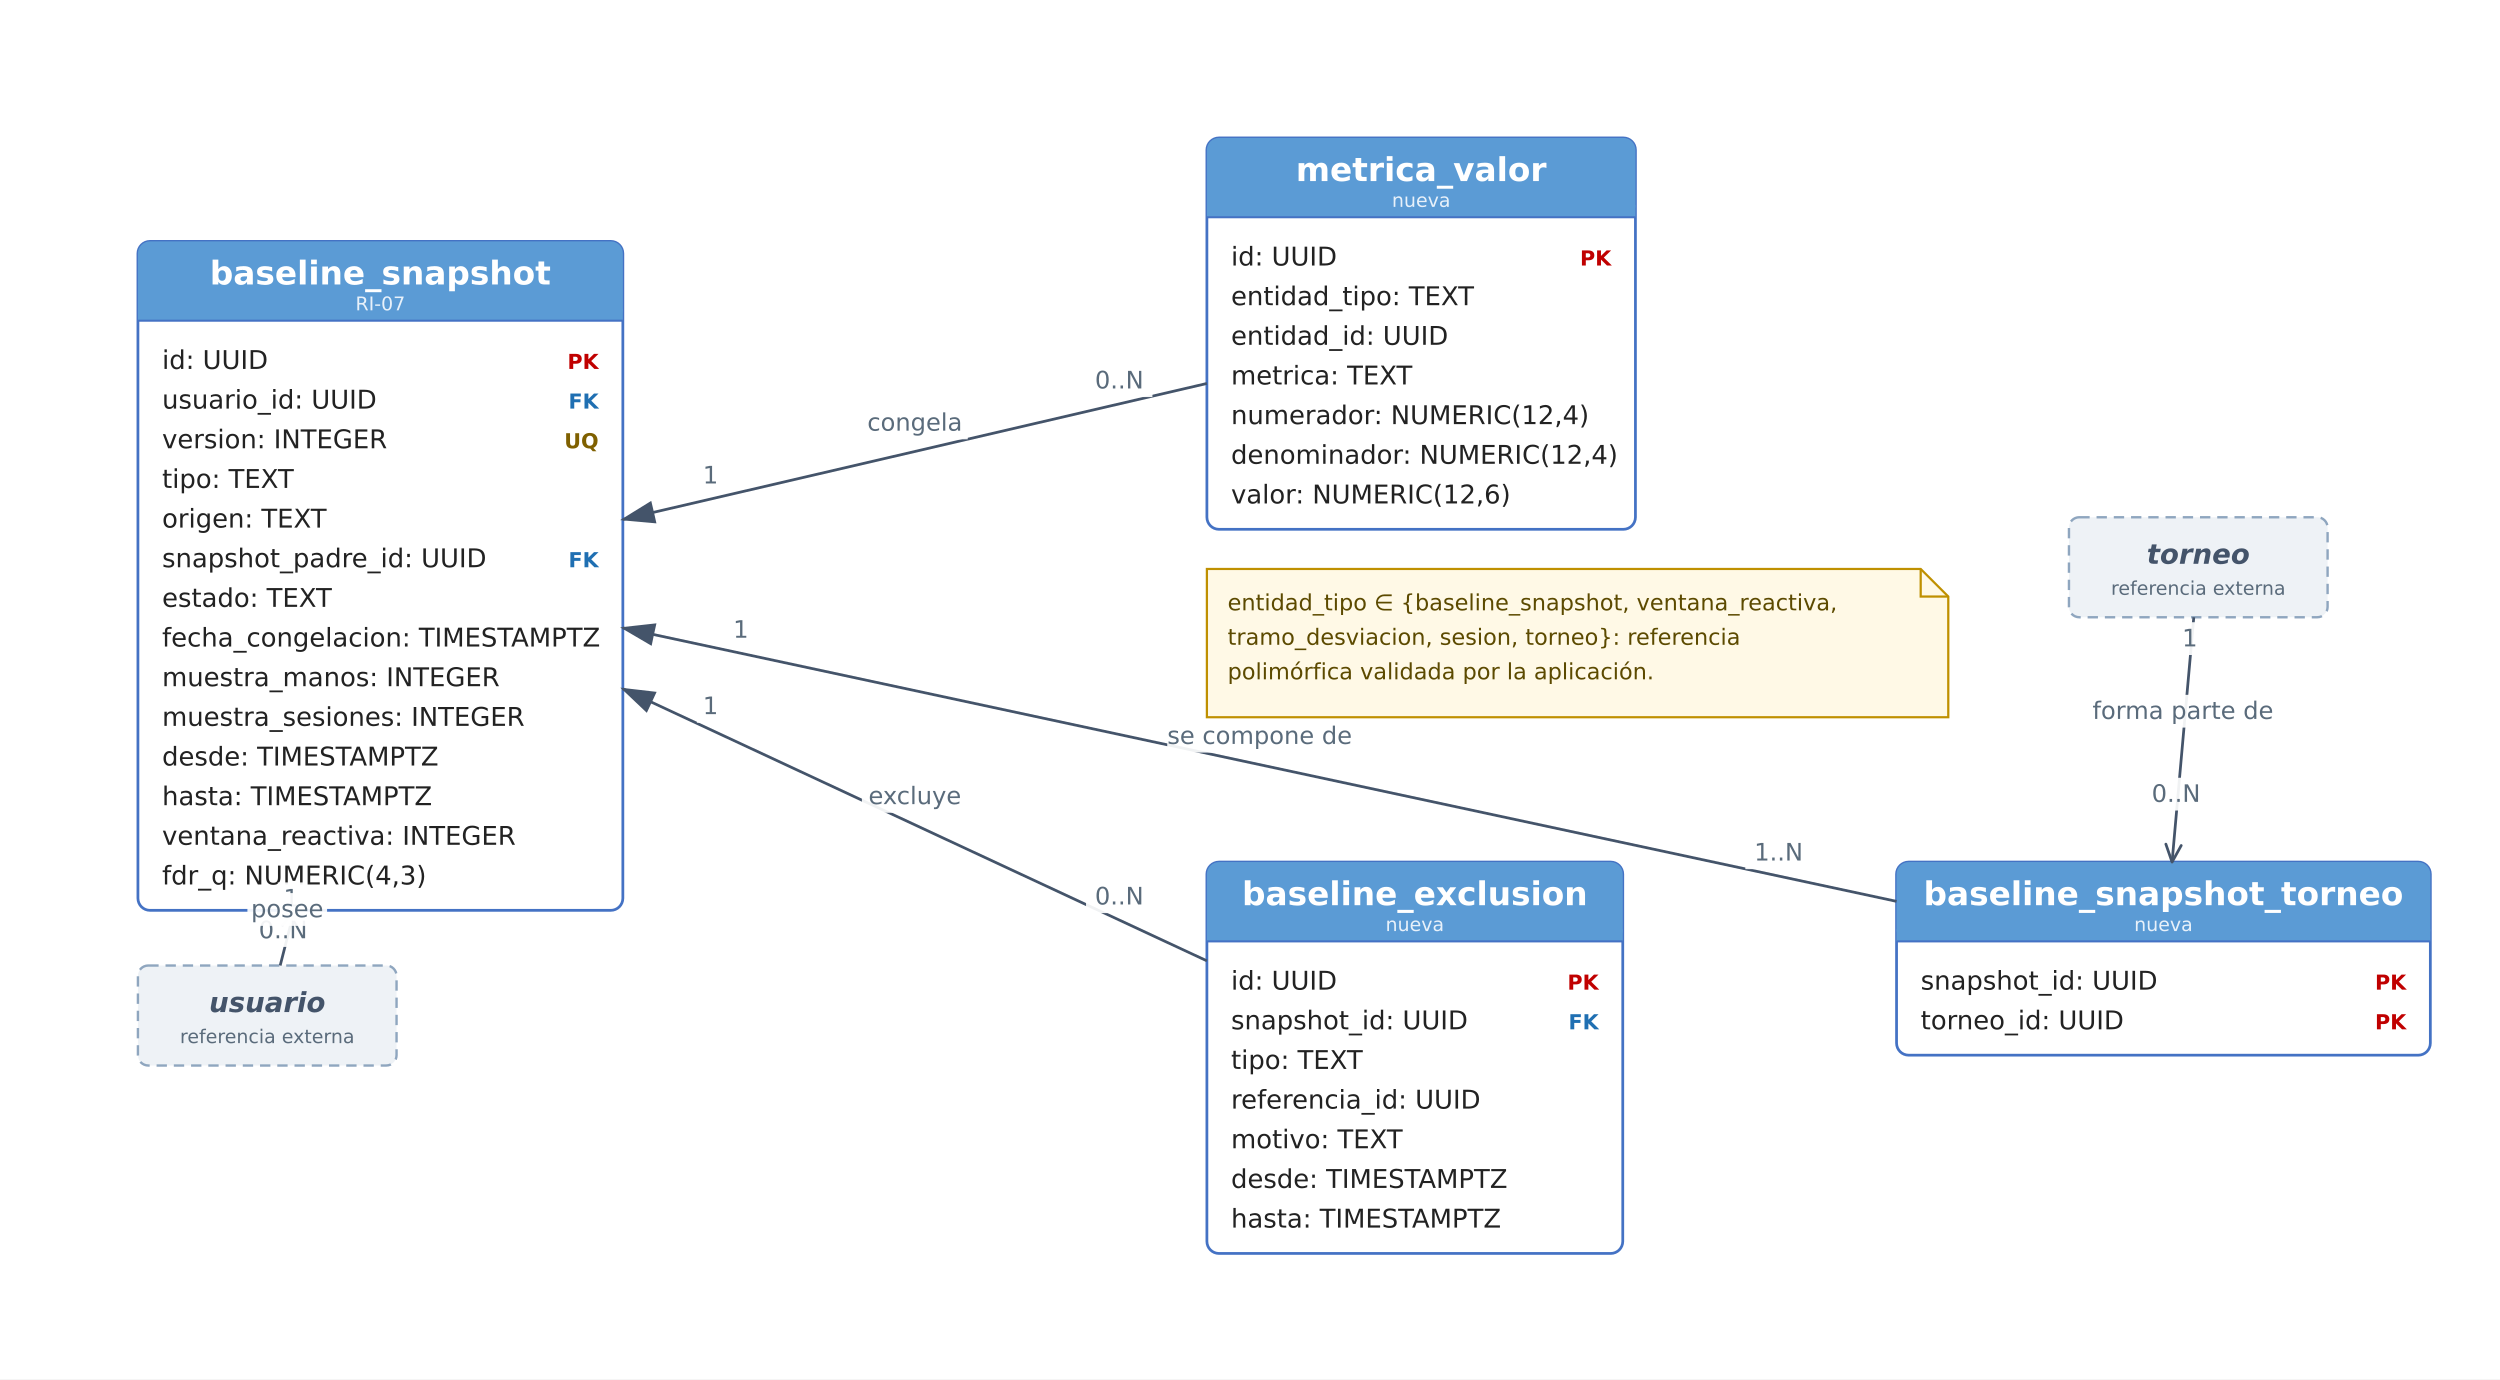
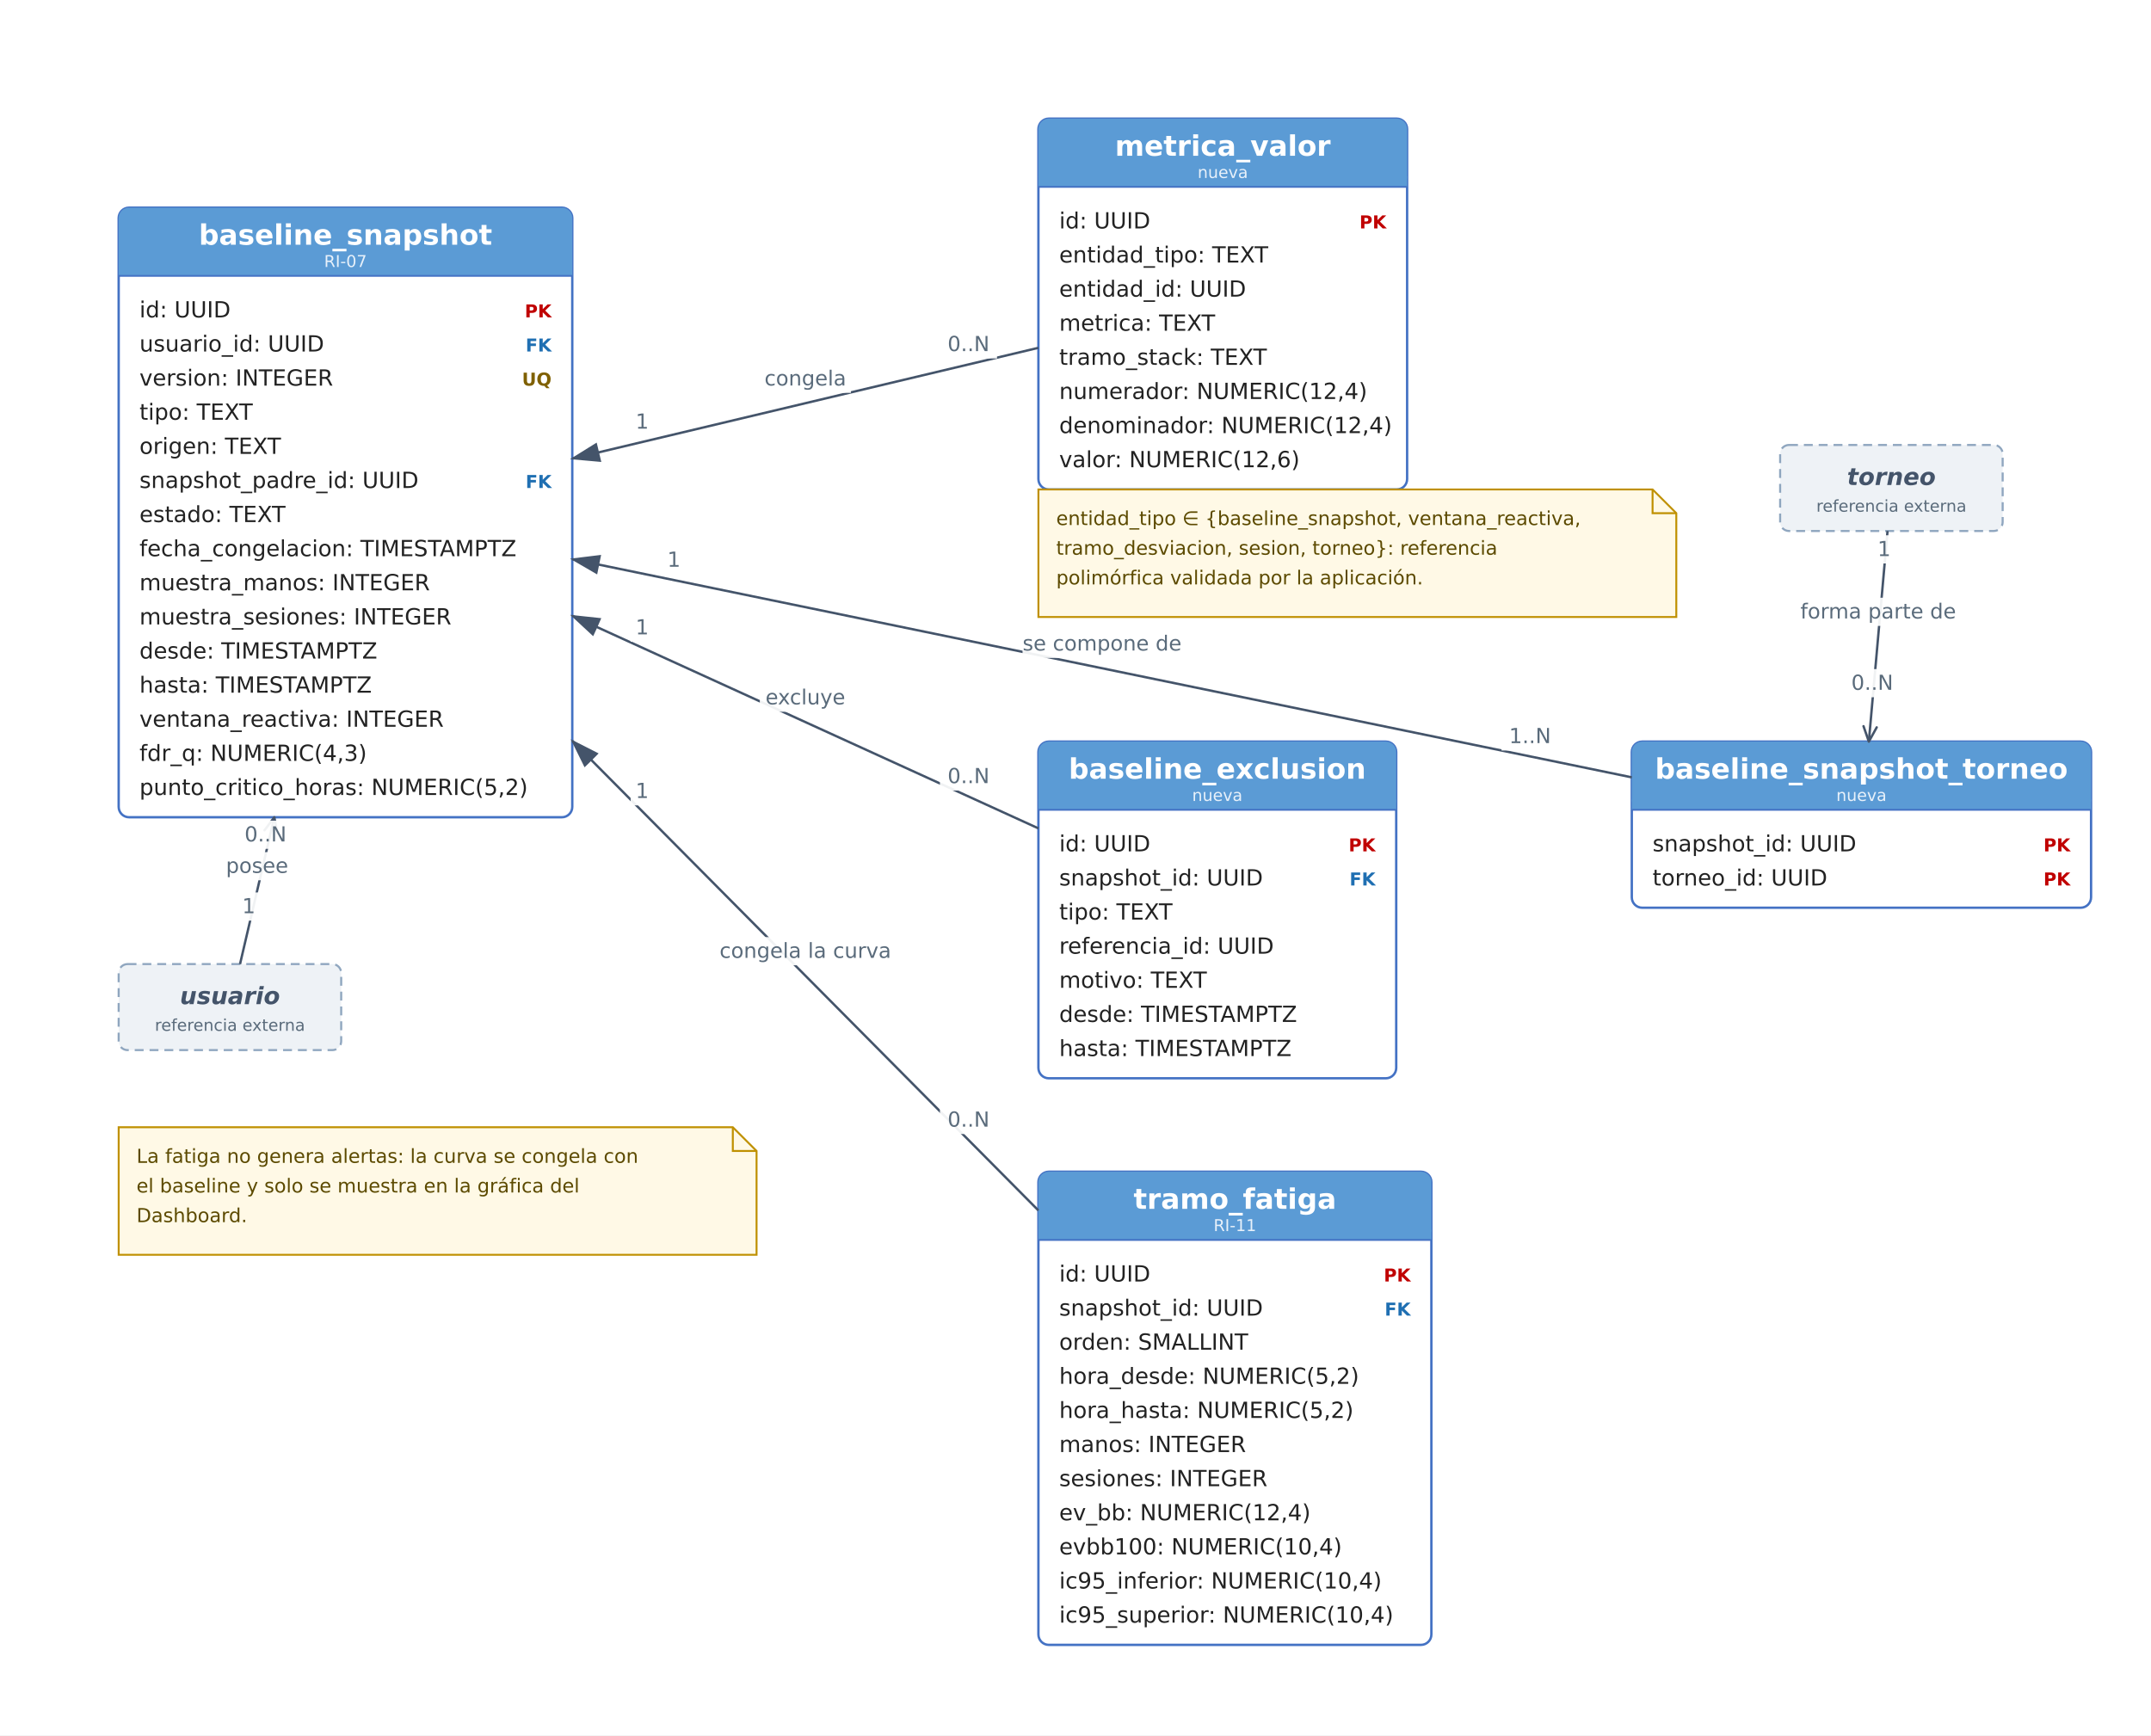
- <svg xmlns="http://www.w3.org/2000/svg" width="1450" height="800" viewBox="0 0 1450 800">
-   <rect width="1450" height="800" fill="#FFFFFF" />
+ <svg xmlns="http://www.w3.org/2000/svg" width="1450" height="1170" viewBox="0 0 1450 1170">
+   <rect width="1450" height="1170" fill="#FFFFFF" />
  <g>
-     <rect x="80" y="140" width="281.25" height="388" rx="7" fill="#FFFFFF" stroke="#4472C4" stroke-width="1.6" />
-     <rect x="80" y="140" width="281.25" height="46" rx="7" fill="#5B9BD5" />
-     <rect x="80" y="179" width="281.25" height="7" fill="#5B9BD5" />
-     <text x="220.6" y="165.0" font-family="DejaVu Sans" font-size="19" fill="#FFFFFF" font-weight="bold" text-anchor="middle">baseline_snapshot</text>
-     <text x="220.6" y="180.0" font-family="DejaVu Sans" font-size="11" fill="#E8F1FA" text-anchor="middle">RI-07</text>
-     <line x1="80" y1="186" x2="361.25" y2="186" stroke="#4472C4" stroke-width="1.2" />
+     <rect x="80" y="140" width="305.775" height="411" rx="7" fill="#FFFFFF" stroke="#4472C4" stroke-width="1.6" />
+     <rect x="80" y="140" width="305.775" height="46" rx="7" fill="#5B9BD5" />
+     <rect x="80" y="179" width="305.775" height="7" fill="#5B9BD5" />
+     <text x="232.9" y="165.0" font-family="DejaVu Sans" font-size="19" fill="#FFFFFF" font-weight="bold" text-anchor="middle">baseline_snapshot</text>
+     <text x="232.9" y="180.0" font-family="DejaVu Sans" font-size="11" fill="#E8F1FA" text-anchor="middle">RI-07</text>
+     <line x1="80" y1="186" x2="385.775" y2="186" stroke="#4472C4" stroke-width="1.2" />
    <text x="94.0" y="214.0" font-family="DejaVu Sans" font-size="15" fill="#222222" text-anchor="start">id: UUID</text>
-     <text x="347.2" y="214.0" font-family="DejaVu Sans" font-size="12" fill="#C00000" font-weight="bold" text-anchor="end">PK</text>
+     <text x="371.8" y="214.0" font-family="DejaVu Sans" font-size="12" fill="#C00000" font-weight="bold" text-anchor="end">PK</text>
    <text x="94.0" y="237.0" font-family="DejaVu Sans" font-size="15" fill="#222222" text-anchor="start">usuario_id: UUID</text>
-     <text x="347.2" y="237.0" font-family="DejaVu Sans" font-size="12" fill="#1F6FB2" font-weight="bold" text-anchor="end">FK</text>
+     <text x="371.8" y="237.0" font-family="DejaVu Sans" font-size="12" fill="#1F6FB2" font-weight="bold" text-anchor="end">FK</text>
    <text x="94.0" y="260.0" font-family="DejaVu Sans" font-size="15" fill="#222222" text-anchor="start">version: INTEGER</text>
-     <text x="347.2" y="260.0" font-family="DejaVu Sans" font-size="12" fill="#7F6000" font-weight="bold" text-anchor="end">UQ</text>
+     <text x="371.8" y="260.0" font-family="DejaVu Sans" font-size="12" fill="#7F6000" font-weight="bold" text-anchor="end">UQ</text>
    <text x="94.0" y="283.0" font-family="DejaVu Sans" font-size="15" fill="#222222" text-anchor="start">tipo: TEXT</text>
    <text x="94.0" y="306.0" font-family="DejaVu Sans" font-size="15" fill="#222222" text-anchor="start">origen: TEXT</text>
    <text x="94.0" y="329.0" font-family="DejaVu Sans" font-size="15" fill="#222222" text-anchor="start">snapshot_padre_id: UUID</text>
-     <text x="347.2" y="329.0" font-family="DejaVu Sans" font-size="12" fill="#1F6FB2" font-weight="bold" text-anchor="end">FK</text>
+     <text x="371.8" y="329.0" font-family="DejaVu Sans" font-size="12" fill="#1F6FB2" font-weight="bold" text-anchor="end">FK</text>
    <text x="94.0" y="352.0" font-family="DejaVu Sans" font-size="15" fill="#222222" text-anchor="start">estado: TEXT</text>
    <text x="94.0" y="375.0" font-family="DejaVu Sans" font-size="15" fill="#222222" text-anchor="start">fecha_congelacion: TIMESTAMPTZ</text>
    <text x="94.0" y="398.0" font-family="DejaVu Sans" font-size="15" fill="#222222" text-anchor="start">muestra_manos: INTEGER</text>
    <text x="94.0" y="421.0" font-family="DejaVu Sans" font-size="15" fill="#222222" text-anchor="start">muestra_sesiones: INTEGER</text>
    <text x="94.0" y="444.0" font-family="DejaVu Sans" font-size="15" fill="#222222" text-anchor="start">desde: TIMESTAMPTZ</text>
    <text x="94.0" y="467.0" font-family="DejaVu Sans" font-size="15" fill="#222222" text-anchor="start">hasta: TIMESTAMPTZ</text>
    <text x="94.0" y="490.0" font-family="DejaVu Sans" font-size="15" fill="#222222" text-anchor="start">ventana_reactiva: INTEGER</text>
    <text x="94.0" y="513.0" font-family="DejaVu Sans" font-size="15" fill="#222222" text-anchor="start">fdr_q: NUMERIC(4,3)</text>
+     <text x="94.0" y="536.0" font-family="DejaVu Sans" font-size="15" fill="#222222" text-anchor="start">punto_critico_horas: NUMERIC(5,2)</text>
  </g>
  <g>
-     <rect x="700" y="80" width="248.55" height="227" rx="7" fill="#FFFFFF" stroke="#4472C4" stroke-width="1.6" />
+     <rect x="700" y="80" width="248.55" height="250" rx="7" fill="#FFFFFF" stroke="#4472C4" stroke-width="1.6" />
    <rect x="700" y="80" width="248.55" height="46" rx="7" fill="#5B9BD5" />
    <rect x="700" y="119" width="248.55" height="7" fill="#5B9BD5" />
    <text x="824.3" y="105.0" font-family="DejaVu Sans" font-size="19" fill="#FFFFFF" font-weight="bold" text-anchor="middle">metrica_valor</text>
    <text x="824.3" y="120.0" font-family="DejaVu Sans" font-size="11" fill="#E8F1FA" text-anchor="middle">nueva</text>
    <line x1="700" y1="126" x2="948.55" y2="126" stroke="#4472C4" stroke-width="1.2" />
    <text x="714.0" y="154.0" font-family="DejaVu Sans" font-size="15" fill="#222222" text-anchor="start">id: UUID</text>
    <text x="934.5" y="154.0" font-family="DejaVu Sans" font-size="12" fill="#C00000" font-weight="bold" text-anchor="end">PK</text>
    <text x="714.0" y="177.0" font-family="DejaVu Sans" font-size="15" fill="#222222" text-anchor="start">entidad_tipo: TEXT</text>
    <text x="714.0" y="200.0" font-family="DejaVu Sans" font-size="15" fill="#222222" text-anchor="start">entidad_id: UUID</text>
    <text x="714.0" y="223.0" font-family="DejaVu Sans" font-size="15" fill="#222222" text-anchor="start">metrica: TEXT</text>
-     <text x="714.0" y="246.0" font-family="DejaVu Sans" font-size="15" fill="#222222" text-anchor="start">numerador: NUMERIC(12,4)</text>
-     <text x="714.0" y="269.0" font-family="DejaVu Sans" font-size="15" fill="#222222" text-anchor="start">denominador: NUMERIC(12,4)</text>
-     <text x="714.0" y="292.0" font-family="DejaVu Sans" font-size="15" fill="#222222" text-anchor="start">valor: NUMERIC(12,6)</text>
+     <text x="714.0" y="246.0" font-family="DejaVu Sans" font-size="15" fill="#222222" text-anchor="start">tramo_stack: TEXT</text>
+     <text x="714.0" y="269.0" font-family="DejaVu Sans" font-size="15" fill="#222222" text-anchor="start">numerador: NUMERIC(12,4)</text>
+     <text x="714.0" y="292.0" font-family="DejaVu Sans" font-size="15" fill="#222222" text-anchor="start">denominador: NUMERIC(12,4)</text>
+     <text x="714.0" y="315.0" font-family="DejaVu Sans" font-size="15" fill="#222222" text-anchor="start">valor: NUMERIC(12,6)</text>
  </g>
  <g>
    <rect x="700" y="500" width="241.2" height="227" rx="7" fill="#FFFFFF" stroke="#4472C4" stroke-width="1.6" />
    <rect x="700" y="500" width="241.2" height="46" rx="7" fill="#5B9BD5" />
    <rect x="700" y="539" width="241.2" height="7" fill="#5B9BD5" />
    <text x="820.6" y="525.0" font-family="DejaVu Sans" font-size="19" fill="#FFFFFF" font-weight="bold" text-anchor="middle">baseline_exclusion</text>
    <text x="820.6" y="540.0" font-family="DejaVu Sans" font-size="11" fill="#E8F1FA" text-anchor="middle">nueva</text>
    <line x1="700" y1="546" x2="941.2" y2="546" stroke="#4472C4" stroke-width="1.2" />
    <text x="714.0" y="574.0" font-family="DejaVu Sans" font-size="15" fill="#222222" text-anchor="start">id: UUID</text>
    <text x="927.2" y="574.0" font-family="DejaVu Sans" font-size="12" fill="#C00000" font-weight="bold" text-anchor="end">PK</text>
    <text x="714.0" y="597.0" font-family="DejaVu Sans" font-size="15" fill="#222222" text-anchor="start">snapshot_id: UUID</text>
    <text x="927.2" y="597.0" font-family="DejaVu Sans" font-size="12" fill="#1F6FB2" font-weight="bold" text-anchor="end">FK</text>
    <text x="714.0" y="620.0" font-family="DejaVu Sans" font-size="15" fill="#222222" text-anchor="start">tipo: TEXT</text>
    <text x="714.0" y="643.0" font-family="DejaVu Sans" font-size="15" fill="#222222" text-anchor="start">referencia_id: UUID</text>
    <text x="714.0" y="666.0" font-family="DejaVu Sans" font-size="15" fill="#222222" text-anchor="start">motivo: TEXT</text>
    <text x="714.0" y="689.0" font-family="DejaVu Sans" font-size="15" fill="#222222" text-anchor="start">desde: TIMESTAMPTZ</text>
    <text x="714.0" y="712.0" font-family="DejaVu Sans" font-size="15" fill="#222222" text-anchor="start">hasta: TIMESTAMPTZ</text>
  </g>
  <g>
    <rect x="1100" y="500" width="309.6" height="112" rx="7" fill="#FFFFFF" stroke="#4472C4" stroke-width="1.6" />
    <rect x="1100" y="500" width="309.6" height="46" rx="7" fill="#5B9BD5" />
    <rect x="1100" y="539" width="309.6" height="7" fill="#5B9BD5" />
    <text x="1254.8" y="525.0" font-family="DejaVu Sans" font-size="19" fill="#FFFFFF" font-weight="bold" text-anchor="middle">baseline_snapshot_torneo</text>
    <text x="1254.8" y="540.0" font-family="DejaVu Sans" font-size="11" fill="#E8F1FA" text-anchor="middle">nueva</text>
    <line x1="1100" y1="546" x2="1409.6" y2="546" stroke="#4472C4" stroke-width="1.2" />
    <text x="1114.0" y="574.0" font-family="DejaVu Sans" font-size="15" fill="#222222" text-anchor="start">snapshot_id: UUID</text>
    <text x="1395.6" y="574.0" font-family="DejaVu Sans" font-size="12" fill="#C00000" font-weight="bold" text-anchor="end">PK</text>
    <text x="1114.0" y="597.0" font-family="DejaVu Sans" font-size="15" fill="#222222" text-anchor="start">torneo_id: UUID</text>
    <text x="1395.6" y="597.0" font-family="DejaVu Sans" font-size="12" fill="#C00000" font-weight="bold" text-anchor="end">PK</text>
  </g>
  <g>
+     <rect x="700" y="790" width="264.9" height="319" rx="7" fill="#FFFFFF" stroke="#4472C4" stroke-width="1.6" />
+     <rect x="700" y="790" width="264.9" height="46" rx="7" fill="#5B9BD5" />
+     <rect x="700" y="829" width="264.9" height="7" fill="#5B9BD5" />
+     <text x="832.5" y="815.0" font-family="DejaVu Sans" font-size="19" fill="#FFFFFF" font-weight="bold" text-anchor="middle">tramo_fatiga</text>
+     <text x="832.5" y="830.0" font-family="DejaVu Sans" font-size="11" fill="#E8F1FA" text-anchor="middle">RI-11</text>
+     <line x1="700" y1="836" x2="964.9" y2="836" stroke="#4472C4" stroke-width="1.2" />
+     <text x="714.0" y="864.0" font-family="DejaVu Sans" font-size="15" fill="#222222" text-anchor="start">id: UUID</text>
+     <text x="950.9" y="864.0" font-family="DejaVu Sans" font-size="12" fill="#C00000" font-weight="bold" text-anchor="end">PK</text>
+     <text x="714.0" y="887.0" font-family="DejaVu Sans" font-size="15" fill="#222222" text-anchor="start">snapshot_id: UUID</text>
+     <text x="950.9" y="887.0" font-family="DejaVu Sans" font-size="12" fill="#1F6FB2" font-weight="bold" text-anchor="end">FK</text>
+     <text x="714.0" y="910.0" font-family="DejaVu Sans" font-size="15" fill="#222222" text-anchor="start">orden: SMALLINT</text>
+     <text x="714.0" y="933.0" font-family="DejaVu Sans" font-size="15" fill="#222222" text-anchor="start">hora_desde: NUMERIC(5,2)</text>
+     <text x="714.0" y="956.0" font-family="DejaVu Sans" font-size="15" fill="#222222" text-anchor="start">hora_hasta: NUMERIC(5,2)</text>
+     <text x="714.0" y="979.0" font-family="DejaVu Sans" font-size="15" fill="#222222" text-anchor="start">manos: INTEGER</text>
+     <text x="714.0" y="1002.0" font-family="DejaVu Sans" font-size="15" fill="#222222" text-anchor="start">sesiones: INTEGER</text>
+     <text x="714.0" y="1025.0" font-family="DejaVu Sans" font-size="15" fill="#222222" text-anchor="start">ev_bb: NUMERIC(12,4)</text>
+     <text x="714.0" y="1048.0" font-family="DejaVu Sans" font-size="15" fill="#222222" text-anchor="start">evbb100: NUMERIC(10,4)</text>
+     <text x="714.0" y="1071.0" font-family="DejaVu Sans" font-size="15" fill="#222222" text-anchor="start">ic95_inferior: NUMERIC(10,4)</text>
+     <text x="714.0" y="1094.0" font-family="DejaVu Sans" font-size="15" fill="#222222" text-anchor="start">ic95_superior: NUMERIC(10,4)</text>
+   </g>
+   <g>
    <rect x="1200" y="300" width="150" height="58" rx="6" fill="#EEF2F6" stroke="#8FA6BF" stroke-width="1.4" stroke-dasharray="6 4" />
    <text x="1275.0" y="327.0" font-family="DejaVu Sans" font-size="16" fill="#44546A" font-weight="bold" font-style="italic" text-anchor="middle">torneo</text>
    <text x="1275.0" y="345.0" font-family="DejaVu Sans" font-size="11" fill="#5A6B7B" text-anchor="middle">referencia externa</text>
  </g>
  <g>
-     <rect x="80" y="560" width="150" height="58" rx="6" fill="#EEF2F6" stroke="#8FA6BF" stroke-width="1.4" stroke-dasharray="6 4" />
-     <text x="155.0" y="587.0" font-family="DejaVu Sans" font-size="16" fill="#44546A" font-weight="bold" font-style="italic" text-anchor="middle">usuario</text>
-     <text x="155.0" y="605.0" font-family="DejaVu Sans" font-size="11" fill="#5A6B7B" text-anchor="middle">referencia externa</text>
+     <rect x="80" y="650" width="150" height="58" rx="6" fill="#EEF2F6" stroke="#8FA6BF" stroke-width="1.4" stroke-dasharray="6 4" />
+     <text x="155.0" y="677.0" font-family="DejaVu Sans" font-size="16" fill="#44546A" font-weight="bold" font-style="italic" text-anchor="middle">usuario</text>
+     <text x="155.0" y="695.0" font-family="DejaVu Sans" font-size="11" fill="#5A6B7B" text-anchor="middle">referencia externa</text>
  </g>
-   <line x1="361.2" y1="301.3" x2="700.0" y2="222.4" stroke="#44546A" stroke-width="1.6" />
-   <path d="M 361.2 301.3 L 380.1 303.0 L 378.8 297.2 L 377.4 291.3 Z" fill="#44546A" stroke="#44546A" stroke-width="1" />
-   <rect x="404.2" y="266.4" width="15.6" height="19" fill="#FFFFFF" fill-opacity="0.92" />
-   <text x="412.1" y="280.4" font-family="DejaVu Sans" font-size="14" fill="#5A6B7B" text-anchor="middle">1</text>
-   <rect x="629.9" y="211.3" width="38.5" height="19" fill="#FFFFFF" fill-opacity="0.92" />
-   <text x="649.2" y="225.3" font-family="DejaVu Sans" font-size="14" fill="#5A6B7B" text-anchor="middle">0..N</text>
-   <rect x="499.9" y="235.8" width="61.4" height="19" fill="#FFFFFF" fill-opacity="0.92" />
-   <text x="530.6" y="249.8" font-family="DejaVu Sans" font-size="14" fill="#5A6B7B" text-anchor="middle">congela</text>
-   <line x1="361.2" y1="399.5" x2="700.0" y2="557.3" stroke="#44546A" stroke-width="1.6" />
-   <path d="M 361.2 399.5 L 375.0 412.6 L 377.6 407.1 L 380.1 401.7 Z" fill="#44546A" stroke="#44546A" stroke-width="1" />
-   <rect x="404.2" y="400.2" width="15.6" height="19" fill="#FFFFFF" fill-opacity="0.92" />
-   <text x="412.1" y="414.2" font-family="DejaVu Sans" font-size="14" fill="#5A6B7B" text-anchor="middle">1</text>
-   <rect x="629.9" y="510.6" width="38.5" height="19" fill="#FFFFFF" fill-opacity="0.92" />
-   <text x="649.2" y="524.6" font-family="DejaVu Sans" font-size="14" fill="#5A6B7B" text-anchor="middle">0..N</text>
-   <rect x="499.9" y="452.4" width="61.4" height="19" fill="#FFFFFF" fill-opacity="0.92" />
-   <text x="530.6" y="466.4" font-family="DejaVu Sans" font-size="14" fill="#5A6B7B" text-anchor="middle">excluye</text>
-   <line x1="361.2" y1="364.2" x2="1100.0" y2="522.8" stroke="#44546A" stroke-width="1.6" />
-   <path d="M 361.2 364.2 L 377.6 373.8 L 378.8 368.0 L 380.1 362.1 Z" fill="#44546A" stroke="#44546A" stroke-width="1" />
-   <rect x="421.9" y="355.9" width="15.6" height="19" fill="#FFFFFF" fill-opacity="0.92" />
-   <text x="429.7" y="369.9" font-family="DejaVu Sans" font-size="14" fill="#5A6B7B" text-anchor="middle">1</text>
-   <rect x="1012.3" y="485.1" width="38.5" height="19" fill="#FFFFFF" fill-opacity="0.92" />
-   <text x="1031.6" y="499.1" font-family="DejaVu Sans" font-size="14" fill="#5A6B7B" text-anchor="middle">1..N</text>
-   <rect x="677.0" y="417.5" width="107.2" height="19" fill="#FFFFFF" fill-opacity="0.92" />
-   <text x="730.6" y="431.5" font-family="DejaVu Sans" font-size="14" fill="#5A6B7B" text-anchor="middle">se compone de</text>
+   <line x1="385.8" y1="309.2" x2="700.0" y2="234.5" stroke="#44546A" stroke-width="1.6" />
+   <path d="M 385.8 309.2 L 404.7 310.9 L 403.3 305.0 L 401.9 299.2 Z" fill="#44546A" stroke="#44546A" stroke-width="1" />
+   <rect x="425.1" y="275.0" width="15.6" height="19" fill="#FFFFFF" fill-opacity="0.92" />
+   <text x="432.9" y="289.0" font-family="DejaVu Sans" font-size="14" fill="#5A6B7B" text-anchor="middle">1</text>
+   <rect x="633.6" y="222.7" width="38.5" height="19" fill="#FFFFFF" fill-opacity="0.92" />
+   <text x="652.9" y="236.7" font-family="DejaVu Sans" font-size="14" fill="#5A6B7B" text-anchor="middle">0..N</text>
+   <rect x="512.2" y="245.9" width="61.4" height="19" fill="#FFFFFF" fill-opacity="0.92" />
+   <text x="542.9" y="259.9" font-family="DejaVu Sans" font-size="14" fill="#5A6B7B" text-anchor="middle">congela</text>
+   <line x1="385.8" y1="415.2" x2="700.0" y2="558.5" stroke="#44546A" stroke-width="1.6" />
+   <path d="M 385.8 415.2 L 399.7 428.1 L 402.2 422.7 L 404.6 417.2 Z" fill="#44546A" stroke="#44546A" stroke-width="1" />
+   <rect x="425.1" y="413.7" width="15.6" height="19" fill="#FFFFFF" fill-opacity="0.92" />
+   <text x="432.9" y="427.7" font-family="DejaVu Sans" font-size="14" fill="#5A6B7B" text-anchor="middle">1</text>
+   <rect x="633.6" y="514.0" width="38.5" height="19" fill="#FFFFFF" fill-opacity="0.92" />
+   <text x="652.9" y="528.0" font-family="DejaVu Sans" font-size="14" fill="#5A6B7B" text-anchor="middle">0..N</text>
+   <rect x="512.2" y="460.9" width="61.4" height="19" fill="#FFFFFF" fill-opacity="0.92" />
+   <text x="542.9" y="474.9" font-family="DejaVu Sans" font-size="14" fill="#5A6B7B" text-anchor="middle">excluye</text>
+   <line x1="385.8" y1="499.5" x2="700.0" y2="816.1" stroke="#44546A" stroke-width="1.6" />
+   <path d="M 385.8 499.5 L 394.2 516.5 L 398.5 512.3 L 402.7 508.1 Z" fill="#44546A" stroke="#44546A" stroke-width="1" />
+   <rect x="425.1" y="524.0" width="15.6" height="19" fill="#FFFFFF" fill-opacity="0.92" />
+   <text x="432.9" y="538.0" font-family="DejaVu Sans" font-size="14" fill="#5A6B7B" text-anchor="middle">1</text>
+   <rect x="633.6" y="745.6" width="38.5" height="19" fill="#FFFFFF" fill-opacity="0.92" />
+   <text x="652.9" y="759.6" font-family="DejaVu Sans" font-size="14" fill="#5A6B7B" text-anchor="middle">0..N</text>
+   <rect x="477.8" y="631.8" width="130.1" height="19" fill="#FFFFFF" fill-opacity="0.92" />
+   <text x="542.9" y="645.8" font-family="DejaVu Sans" font-size="14" fill="#5A6B7B" text-anchor="middle">congela la curva</text>
+   <line x1="385.8" y1="377.0" x2="1100.0" y2="524.1" stroke="#44546A" stroke-width="1.6" />
+   <path d="M 385.8 377.0 L 402.2 386.5 L 403.4 380.6 L 404.6 374.7 Z" fill="#44546A" stroke="#44546A" stroke-width="1" />
+   <rect x="446.5" y="368.1" width="15.6" height="19" fill="#FFFFFF" fill-opacity="0.92" />
+   <text x="454.3" y="382.1" font-family="DejaVu Sans" font-size="14" fill="#5A6B7B" text-anchor="middle">1</text>
+   <rect x="1012.2" y="487.0" width="38.5" height="19" fill="#FFFFFF" fill-opacity="0.92" />
+   <text x="1031.4" y="501.0" font-family="DejaVu Sans" font-size="14" fill="#5A6B7B" text-anchor="middle">1..N</text>
+   <rect x="689.3" y="424.6" width="107.2" height="19" fill="#FFFFFF" fill-opacity="0.92" />
+   <text x="742.9" y="438.6" font-family="DejaVu Sans" font-size="14" fill="#5A6B7B" text-anchor="middle">se compone de</text>
  <line x1="1272.4" y1="358.0" x2="1259.8" y2="500.0" stroke="#44546A" stroke-width="1.6" />
  <path d="M 1259.8 500.0 L 1265.1 490.4 M 1259.8 500.0 L 1256.2 489.6" fill="none" stroke="#44546A" stroke-width="1.6" stroke-linecap="round" />
  <rect x="1262.3" y="360.9" width="15.6" height="19" fill="#FFFFFF" fill-opacity="0.92" />
  <text x="1270.1" y="374.9" font-family="DejaVu Sans" font-size="14" fill="#5A6B7B" text-anchor="middle">1</text>
  <rect x="1242.8" y="451.1" width="38.5" height="19" fill="#FFFFFF" fill-opacity="0.92" />
  <text x="1262.1" y="465.1" font-family="DejaVu Sans" font-size="14" fill="#5A6B7B" text-anchor="middle">0..N</text>
  <rect x="1208.7" y="403.0" width="114.8" height="19" fill="#FFFFFF" fill-opacity="0.92" />
  <text x="1266.1" y="417.0" font-family="DejaVu Sans" font-size="14" fill="#5A6B7B" text-anchor="middle">forma parte de</text>
-   <line x1="162.5" y1="560.0" x2="170.7" y2="528.0" stroke="#44546A" stroke-width="1.6" />
-   <path d="M 170.7 528.0 L 163.9 536.6 M 170.7 528.0 L 172.5 538.8" fill="none" stroke="#44546A" stroke-width="1.6" stroke-linecap="round" />
-   <rect x="161.1" y="511.8" width="15.6" height="19" fill="#FFFFFF" fill-opacity="0.92" />
-   <text x="168.9" y="525.8" font-family="DejaVu Sans" font-size="14" fill="#5A6B7B" text-anchor="middle">1</text>
-   <rect x="145.0" y="530.2" width="38.5" height="19" fill="#FFFFFF" fill-opacity="0.92" />
-   <text x="164.2" y="544.2" font-family="DejaVu Sans" font-size="14" fill="#5A6B7B" text-anchor="middle">0..N</text>
-   <rect x="143.5" y="518.0" width="46.2" height="19" fill="#FFFFFF" fill-opacity="0.92" />
-   <text x="166.6" y="532.0" font-family="DejaVu Sans" font-size="14" fill="#5A6B7B" text-anchor="middle">posee</text>
+   <line x1="161.8" y1="650.0" x2="184.9" y2="551.0" stroke="#44546A" stroke-width="1.6" />
+   <path d="M 184.9 551.0 L 178.3 559.8 M 184.9 551.0 L 187.0 561.8" fill="none" stroke="#44546A" stroke-width="1.6" stroke-linecap="round" />
+   <rect x="159.9" y="601.7" width="15.6" height="19" fill="#FFFFFF" fill-opacity="0.92" />
+   <text x="167.7" y="615.7" font-family="DejaVu Sans" font-size="14" fill="#5A6B7B" text-anchor="middle">1</text>
+   <rect x="159.7" y="553.3" width="38.5" height="19" fill="#FFFFFF" fill-opacity="0.92" />
+   <text x="179.0" y="567.3" font-family="DejaVu Sans" font-size="14" fill="#5A6B7B" text-anchor="middle">0..N</text>
+   <rect x="150.3" y="574.5" width="46.2" height="19" fill="#FFFFFF" fill-opacity="0.92" />
+   <text x="173.3" y="588.5" font-family="DejaVu Sans" font-size="14" fill="#5A6B7B" text-anchor="middle">posee</text>
  <g>
    <path d="M 700 330 L 1114 330 L 1130 346 L 1130 416 L 700 416 Z" fill="#FFF9E6" stroke="#BF9000" stroke-width="1.3" />
    <path d="M 1114 330 L 1114 346 L 1130 346" fill="none" stroke="#BF9000" stroke-width="1.3" />
    <text x="712.0" y="354.0" font-family="DejaVu Sans" font-size="13" fill="#5C4A00" text-anchor="start">entidad_tipo ∈ {baseline_snapshot, ventana_reactiva,</text>
    <text x="712.0" y="374.0" font-family="DejaVu Sans" font-size="13" fill="#5C4A00" text-anchor="start">tramo_desviacion, sesion, torneo}: referencia</text>
    <text x="712.0" y="394.0" font-family="DejaVu Sans" font-size="13" fill="#5C4A00" text-anchor="start">polimórfica validada por la aplicación.</text>
  </g>
+   <g>
+     <path d="M 80 760 L 494 760 L 510 776 L 510 846 L 80 846 Z" fill="#FFF9E6" stroke="#BF9000" stroke-width="1.3" />
+     <path d="M 494 760 L 494 776 L 510 776" fill="none" stroke="#BF9000" stroke-width="1.3" />
+     <text x="92.0" y="784.0" font-family="DejaVu Sans" font-size="13" fill="#5C4A00" text-anchor="start">La fatiga no genera alertas: la curva se congela con</text>
+     <text x="92.0" y="804.0" font-family="DejaVu Sans" font-size="13" fill="#5C4A00" text-anchor="start">el baseline y solo se muestra en la gráfica del</text>
+     <text x="92.0" y="824.0" font-family="DejaVu Sans" font-size="13" fill="#5C4A00" text-anchor="start">Dashboard.</text>
+   </g>
</svg>
